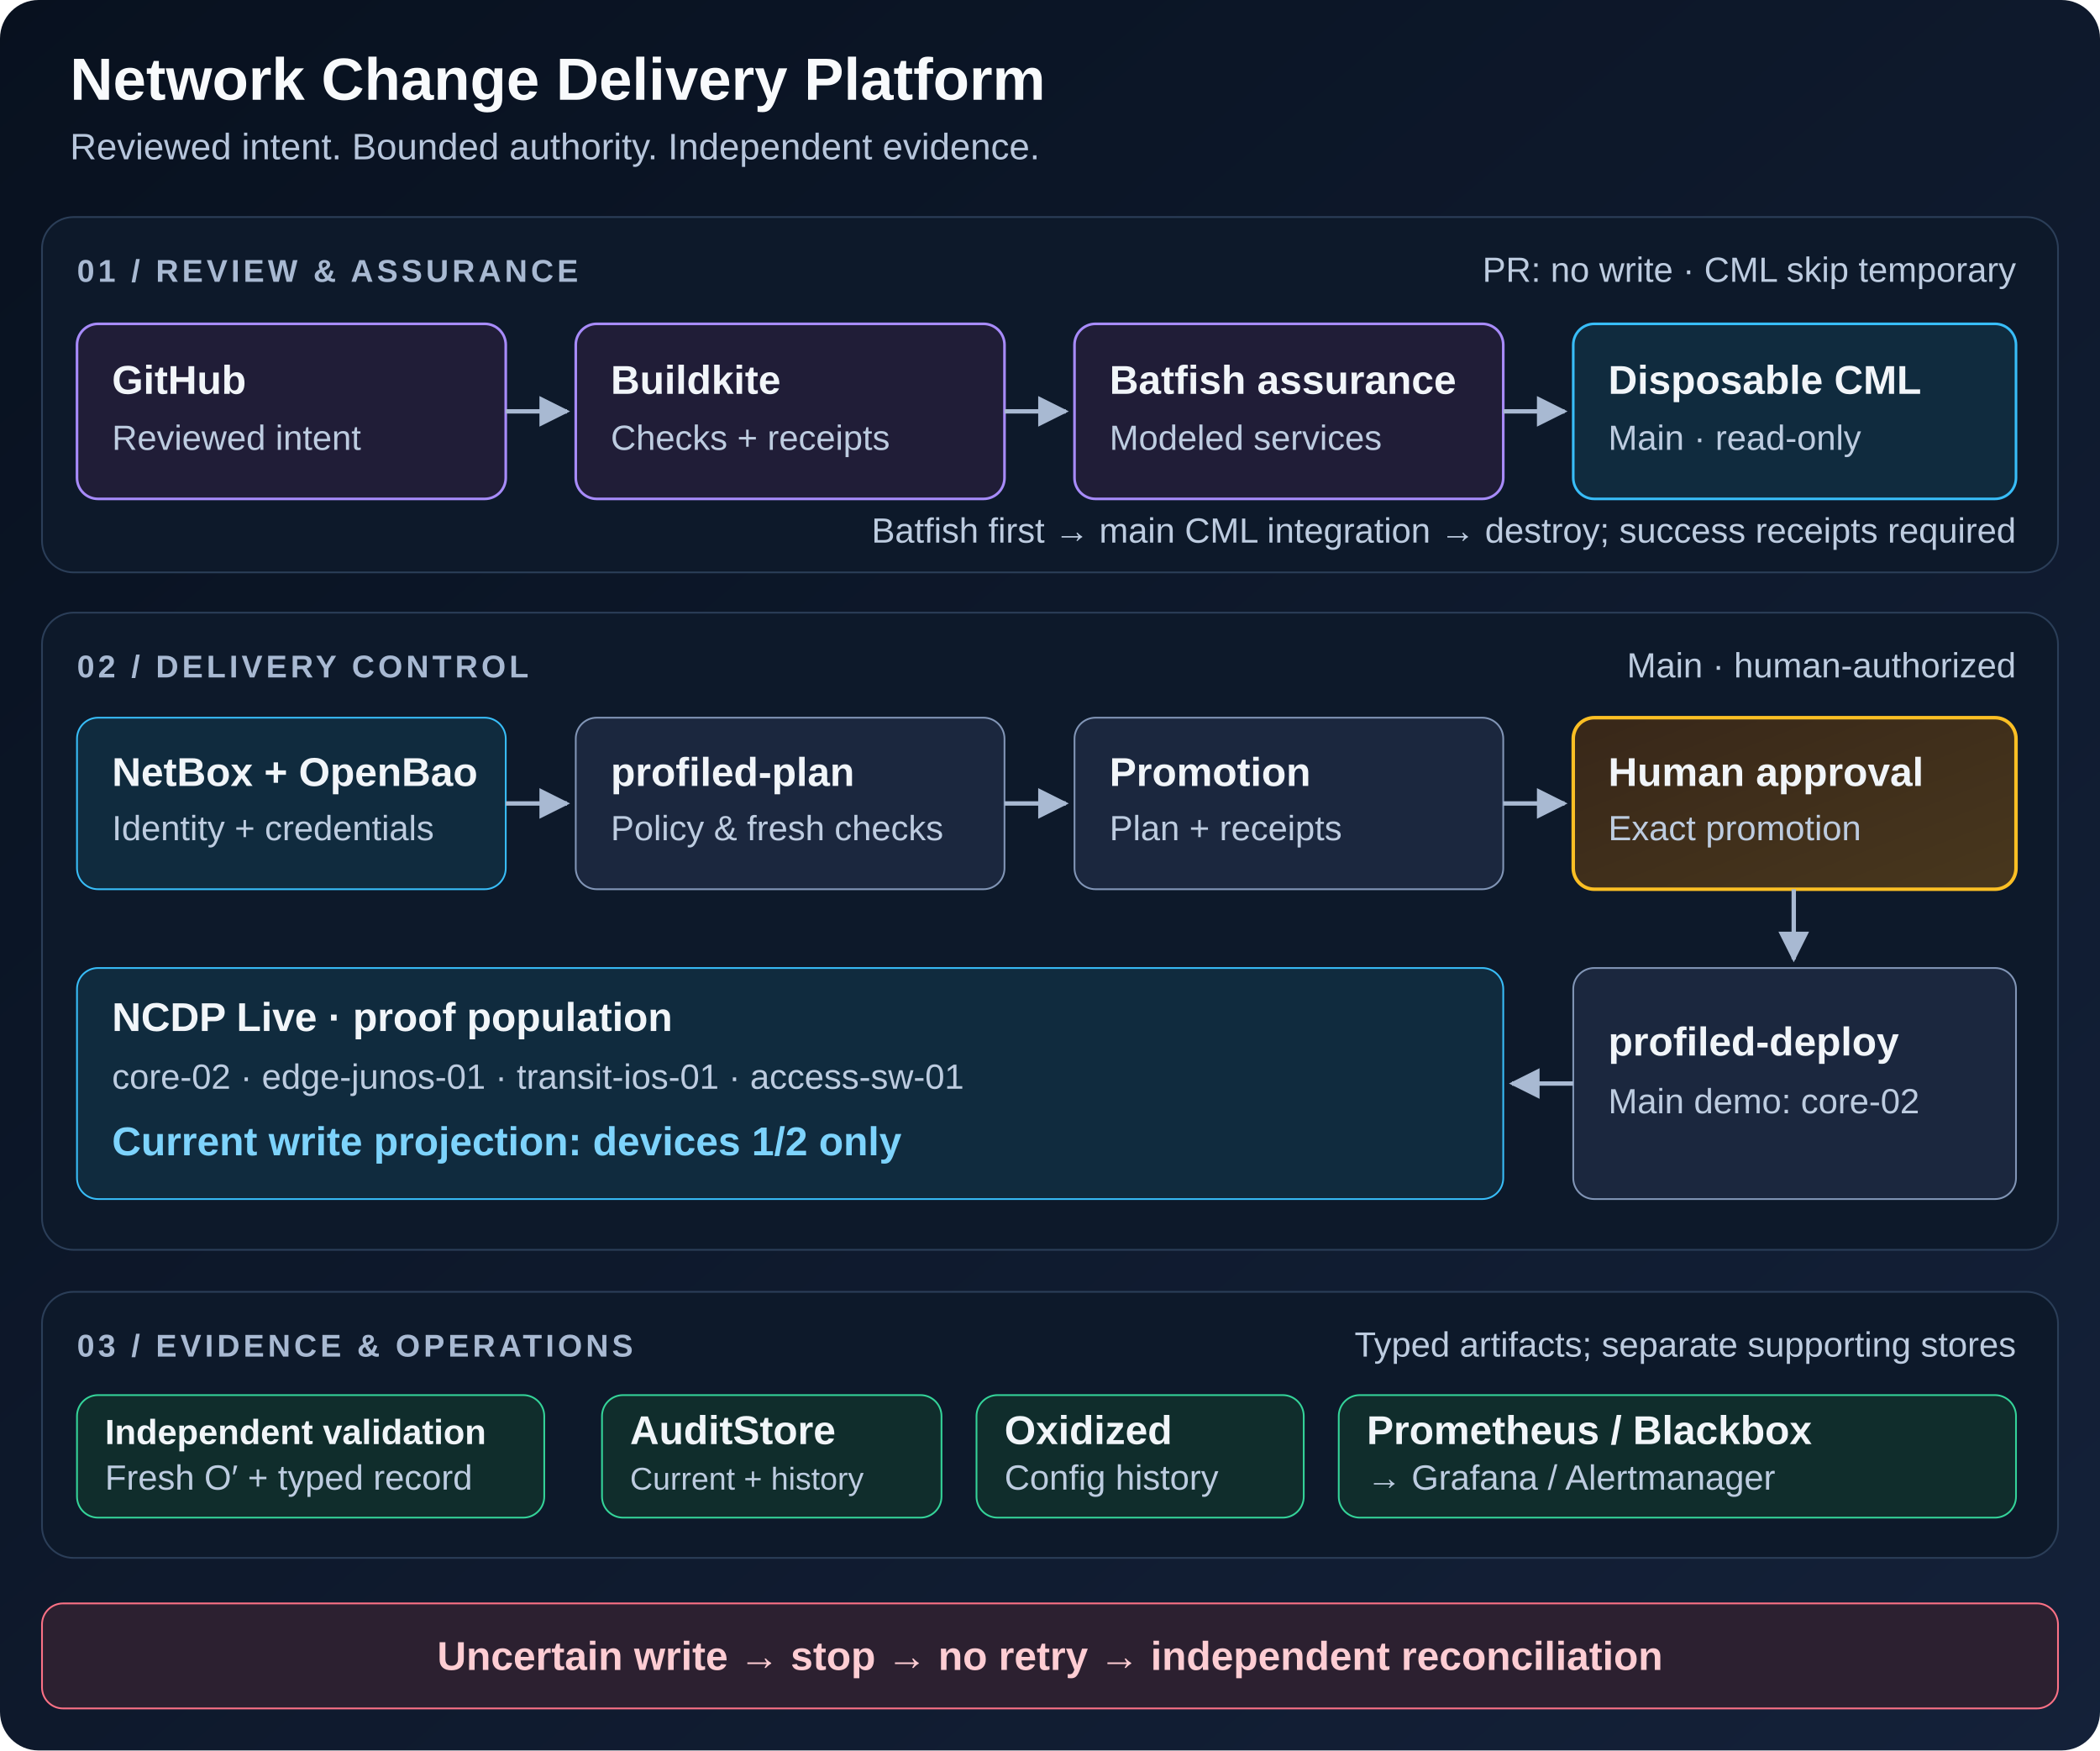
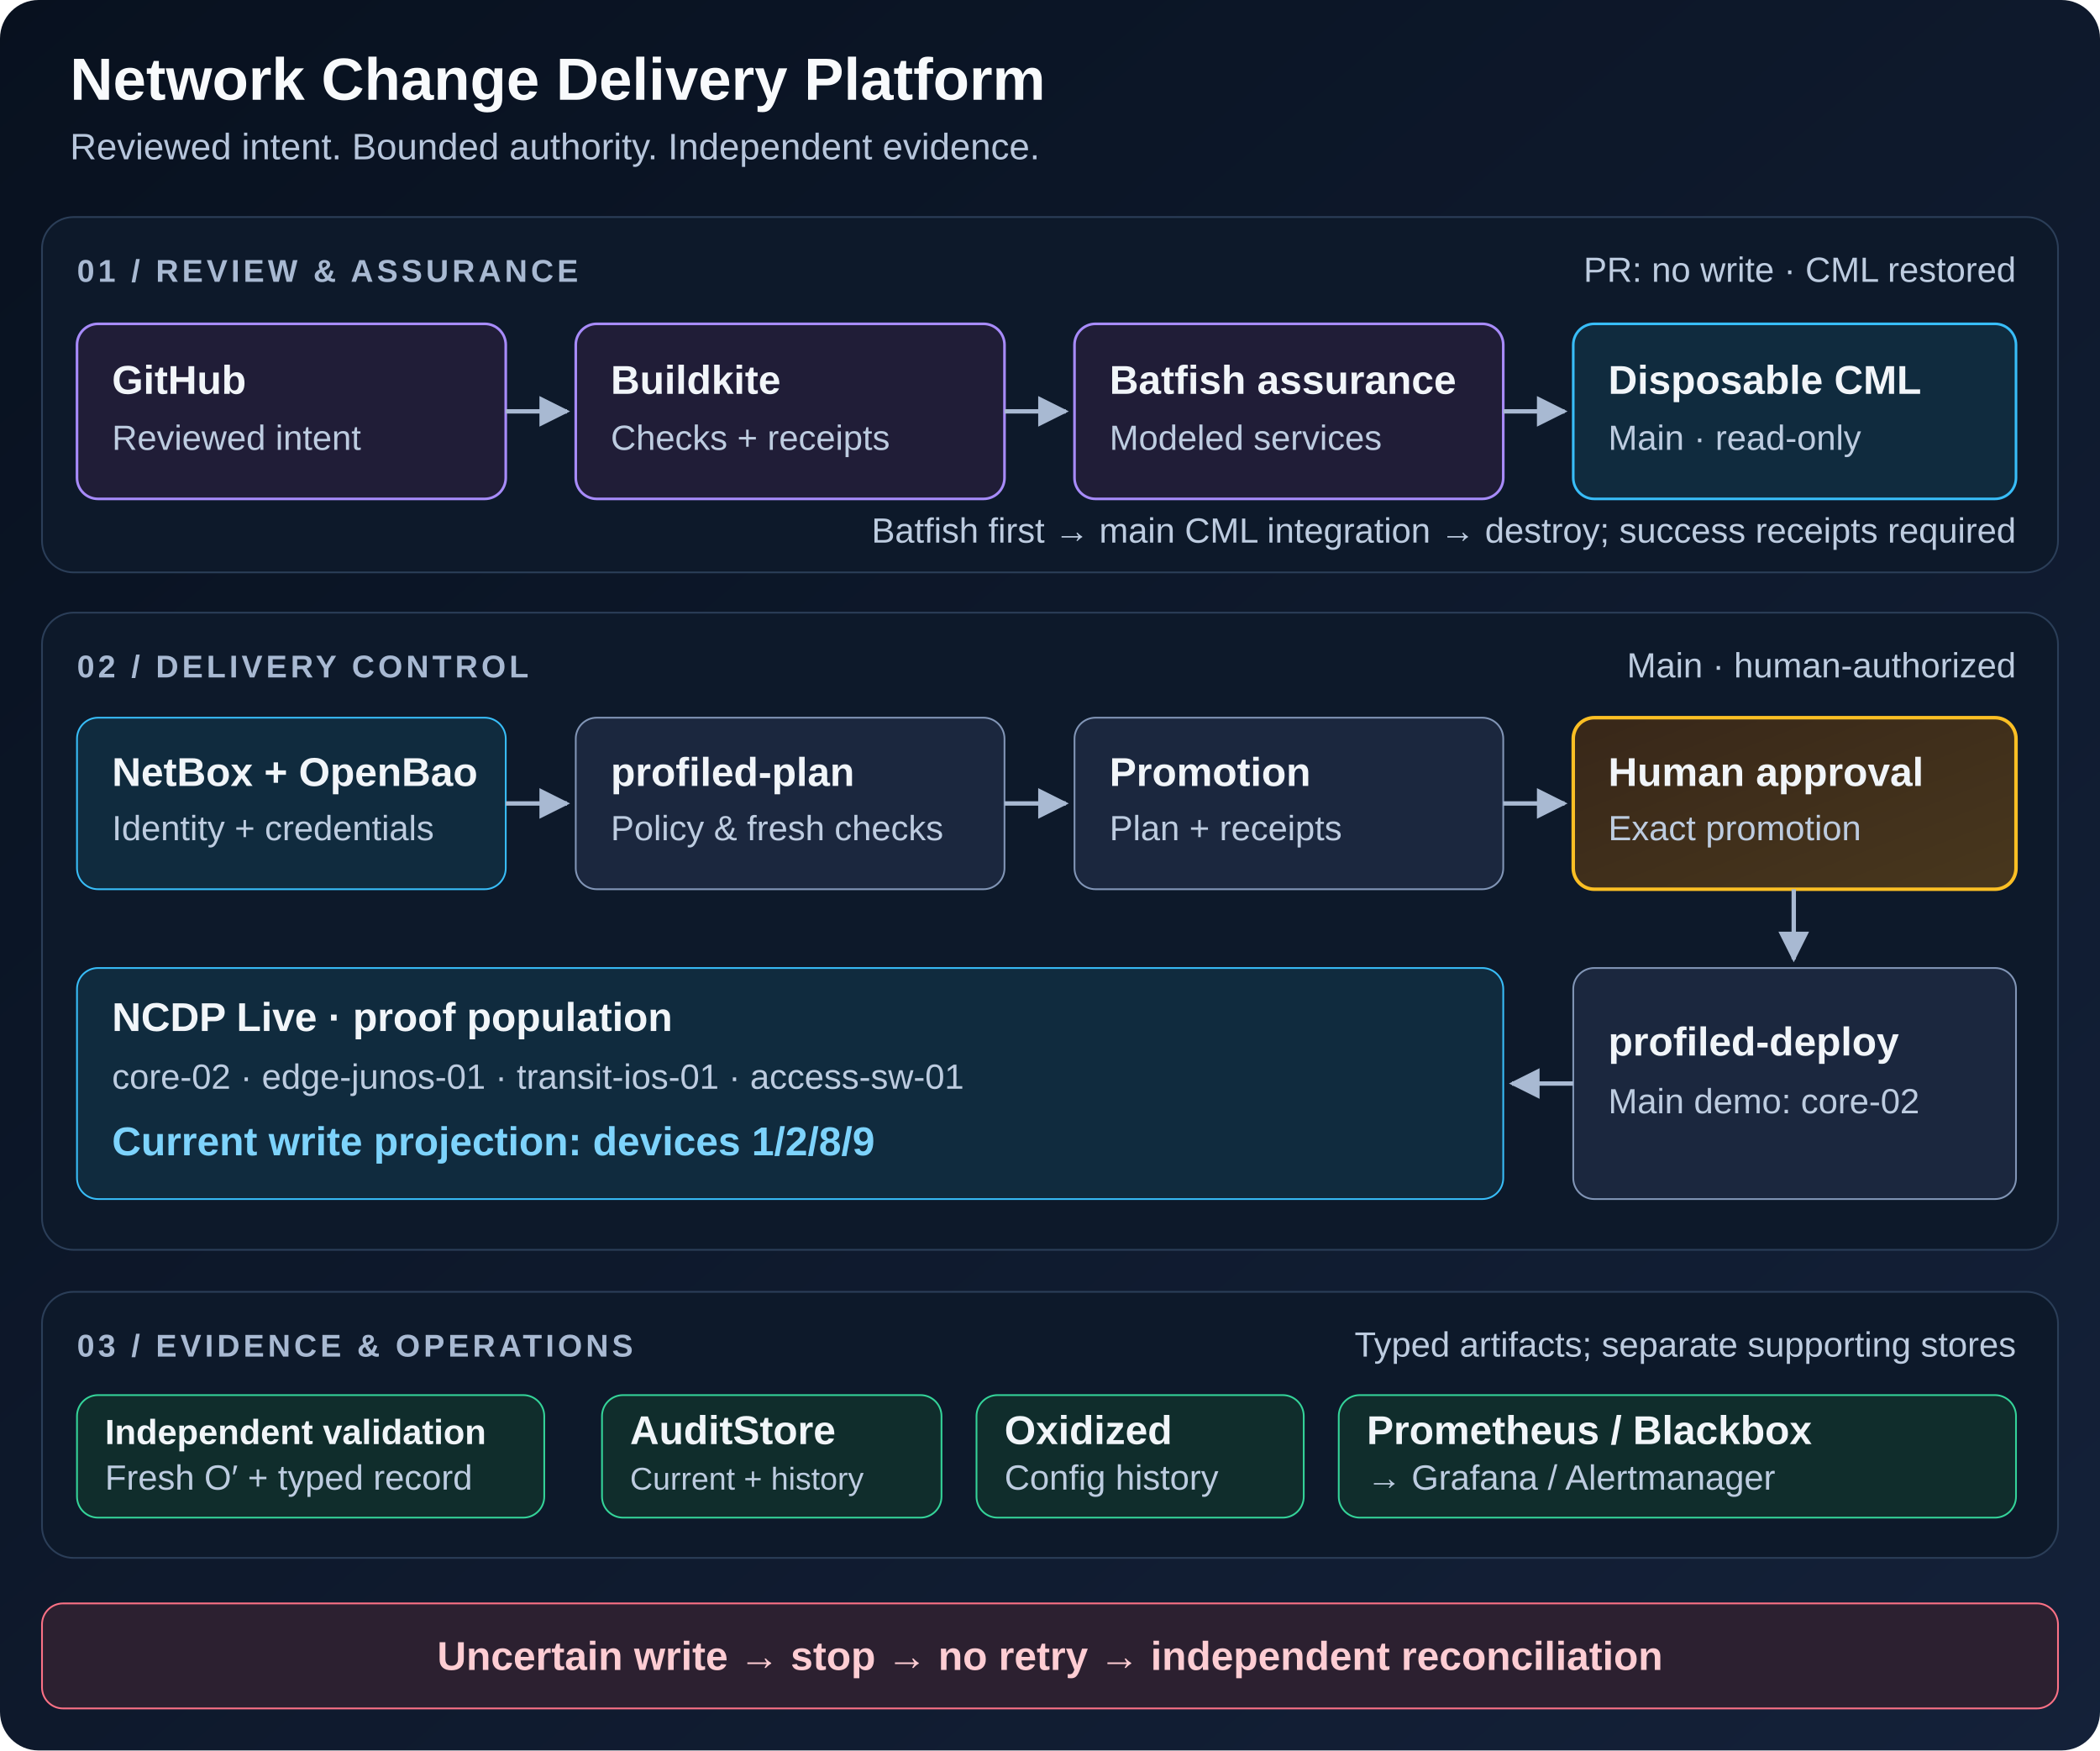
<svg xmlns="http://www.w3.org/2000/svg" viewBox="0 0 1200 1000" role="img" aria-labelledby="title description">
  <defs>
    <linearGradient id="canvas" x2="1" y2="1">
      <stop stop-color="#08111f" />
      <stop offset="1" stop-color="#142139" />
    </linearGradient>
    <linearGradient id="approval" x2="1" y2="1">
      <stop stop-color="#382719" />
      <stop offset="1" stop-color="#48371d" />
    </linearGradient>
    <marker id="arrow" viewBox="0 0 10 10" refX="9" refY="5" markerWidth="7" markerHeight="7" orient="auto-start-reverse">
      <path d="M0 0 10 5 0 10Z" fill="#a8b9d2" />
    </marker>
    <style>
      text { font-family: -apple-system, BlinkMacSystemFont, "Segoe UI", Arial, sans-serif; }
      .heading { fill: #f8fafc; font-size: 34px; font-weight: 700; }
      .sub { fill: #b7c6dc; font-size: 21px; }
      .lane { fill: #a8b9d2; font-size: 18px; font-weight: 700; letter-spacing: 2px; }
      .title { fill: #f1f5f9; font-size: 23px; font-weight: 650; }
      .detail { fill: #bdcce0; font-size: 20px; }
      .panel { fill: #0d192a; stroke: #2b3e58; }
      .review { fill: #201d37; stroke: #a78bfa; }
      .read { fill: #102b3e; stroke: #38bdf8; }
      .control { fill: #1b273e; stroke: #8195b6; }
      .evidence { fill: #102d2c; stroke: #34d399; }
      .flow { fill: none; stroke: #a8b9d2; stroke-width: 2.5; marker-end: url(#arrow); }
    </style>
  </defs>
  <rect width="1200" height="1000" rx="22" fill="url(#canvas)" />
  <text x="40" y="57" class="heading">Network Change Delivery Platform</text>
  <text x="40" y="91" class="sub">Reviewed intent. Bounded authority. Independent evidence.</text>
  <rect x="24" y="124" width="1152" height="203" rx="18" class="panel" />
  <text x="44" y="161" class="lane">01 / REVIEW &amp; ASSURANCE</text>
-   <text x="1152" y="161" text-anchor="end" class="detail" fill="#c4b5fd">PR: no write · CML skip temporary</text>
+   <text x="1152" y="161" text-anchor="end" class="detail" fill="#c4b5fd">PR: no write · CML restored</text>
  <g stroke-width="1.5">
    <rect x="44" y="185" width="245" height="100" rx="12" class="review" />
    <rect x="329" y="185" width="245" height="100" rx="12" class="review" />
    <rect x="614" y="185" width="245" height="100" rx="12" class="review" />
    <rect x="899" y="185" width="253" height="100" rx="12" class="read" />
  </g>
  <text x="64" y="225" class="title">GitHub</text>
  <text x="64" y="257" class="detail">Reviewed intent</text>
  <text x="349" y="225" class="title">Buildkite</text>
  <text x="349" y="257" class="detail">Checks + receipts</text>
  <text x="634" y="225" class="title">Batfish assurance</text>
  <text x="634" y="257" class="detail">Modeled services</text>
  <text x="919" y="225" class="title">Disposable CML</text>
  <text x="919" y="257" class="detail">Main · read-only</text>
  <path d="M289 235H324" class="flow" />
  <path d="M574 235H609" class="flow" />
  <path d="M859 235H894" class="flow" />
  <text x="1152" y="310" text-anchor="end" class="detail">Batfish first → main CML integration → destroy; success receipts required</text>
  <rect x="24" y="350" width="1152" height="364" rx="18" class="panel" />
  <text x="44" y="387" class="lane">02 / DELIVERY CONTROL</text>
  <text x="1152" y="387" text-anchor="end" class="detail">Main · human-authorized</text>
  <rect x="44" y="410" width="245" height="98" rx="12" class="read" />
  <text x="64" y="449" class="title">NetBox + OpenBao</text>
  <text x="64" y="480" class="detail">Identity + credentials</text>
  <rect x="329" y="410" width="245" height="98" rx="12" class="control" />
  <text x="349" y="449" class="title">profiled-plan</text>
  <text x="349" y="480" class="detail">Policy &amp; fresh checks</text>
  <rect x="614" y="410" width="245" height="98" rx="12" class="control" />
  <text x="634" y="449" class="title">Promotion</text>
  <text x="634" y="480" class="detail">Plan + receipts</text>
  <rect x="899" y="410" width="253" height="98" rx="12" fill="url(#approval)" stroke="#fbbf24" stroke-width="2" />
  <text x="919" y="449" class="title">Human approval</text>
  <text x="919" y="480" class="detail">Exact promotion</text>
  <path d="M289 459H324" class="flow" />
  <path d="M574 459H609" class="flow" />
  <path d="M859 459H894" class="flow" />
  <path d="M1025 508V548" class="flow" />
  <rect x="899" y="553" width="253" height="132" rx="12" class="control" />
  <text x="919" y="603" class="title">profiled-deploy</text>
  <text x="919" y="636" class="detail">Main demo: core-02</text>
  <path d="M899 619H864" class="flow" />
  <rect x="44" y="553" width="815" height="132" rx="12" class="read" />
  <text x="64" y="589" class="title">NCDP Live · proof population</text>
  <text x="64" y="622" class="detail">core-02 · edge-junos-01 · transit-ios-01 · access-sw-01</text>
-   <text x="64" y="660" class="title" style="fill:#7dd3fc">Current write projection: devices 1/2 only</text>
+   <text x="64" y="660" class="title" style="fill:#7dd3fc">Current write projection: devices 1/2/8/9</text>
  <rect x="24" y="738" width="1152" height="152" rx="18" class="panel" />
  <text x="44" y="775" class="lane">03 / EVIDENCE &amp; OPERATIONS</text>
  <text x="1152" y="775" text-anchor="end" class="detail">Typed artifacts; separate supporting stores</text>
  <rect x="44" y="797" width="267" height="70" rx="12" class="evidence" />
  <text x="60" y="825" class="title" style="font-size:20px">Independent validation</text>
  <text x="60" y="851" class="detail">Fresh O′ + typed record</text>
  <rect x="344" y="797" width="194" height="70" rx="12" class="evidence" />
  <text x="360" y="825" class="title">AuditStore</text>
  <text x="360" y="851" class="detail" style="font-size:18px">Current + history</text>
  <rect x="558" y="797" width="187" height="70" rx="12" class="evidence" />
  <text x="574" y="825" class="title">Oxidized</text>
  <text x="574" y="851" class="detail">Config history</text>
  <rect x="765" y="797" width="387" height="70" rx="12" class="evidence" />
  <text x="781" y="825" class="title">Prometheus / Blackbox</text>
  <text x="781" y="851" class="detail">→ Grafana / Alertmanager</text>
  <rect x="24" y="916" width="1152" height="60" rx="12" fill="#2c2030" stroke="#fb7185" />
  <text x="600" y="954" text-anchor="middle" class="title" style="fill:#fecdd3">Uncertain write → stop → no retry → independent reconciliation</text>
</svg>
